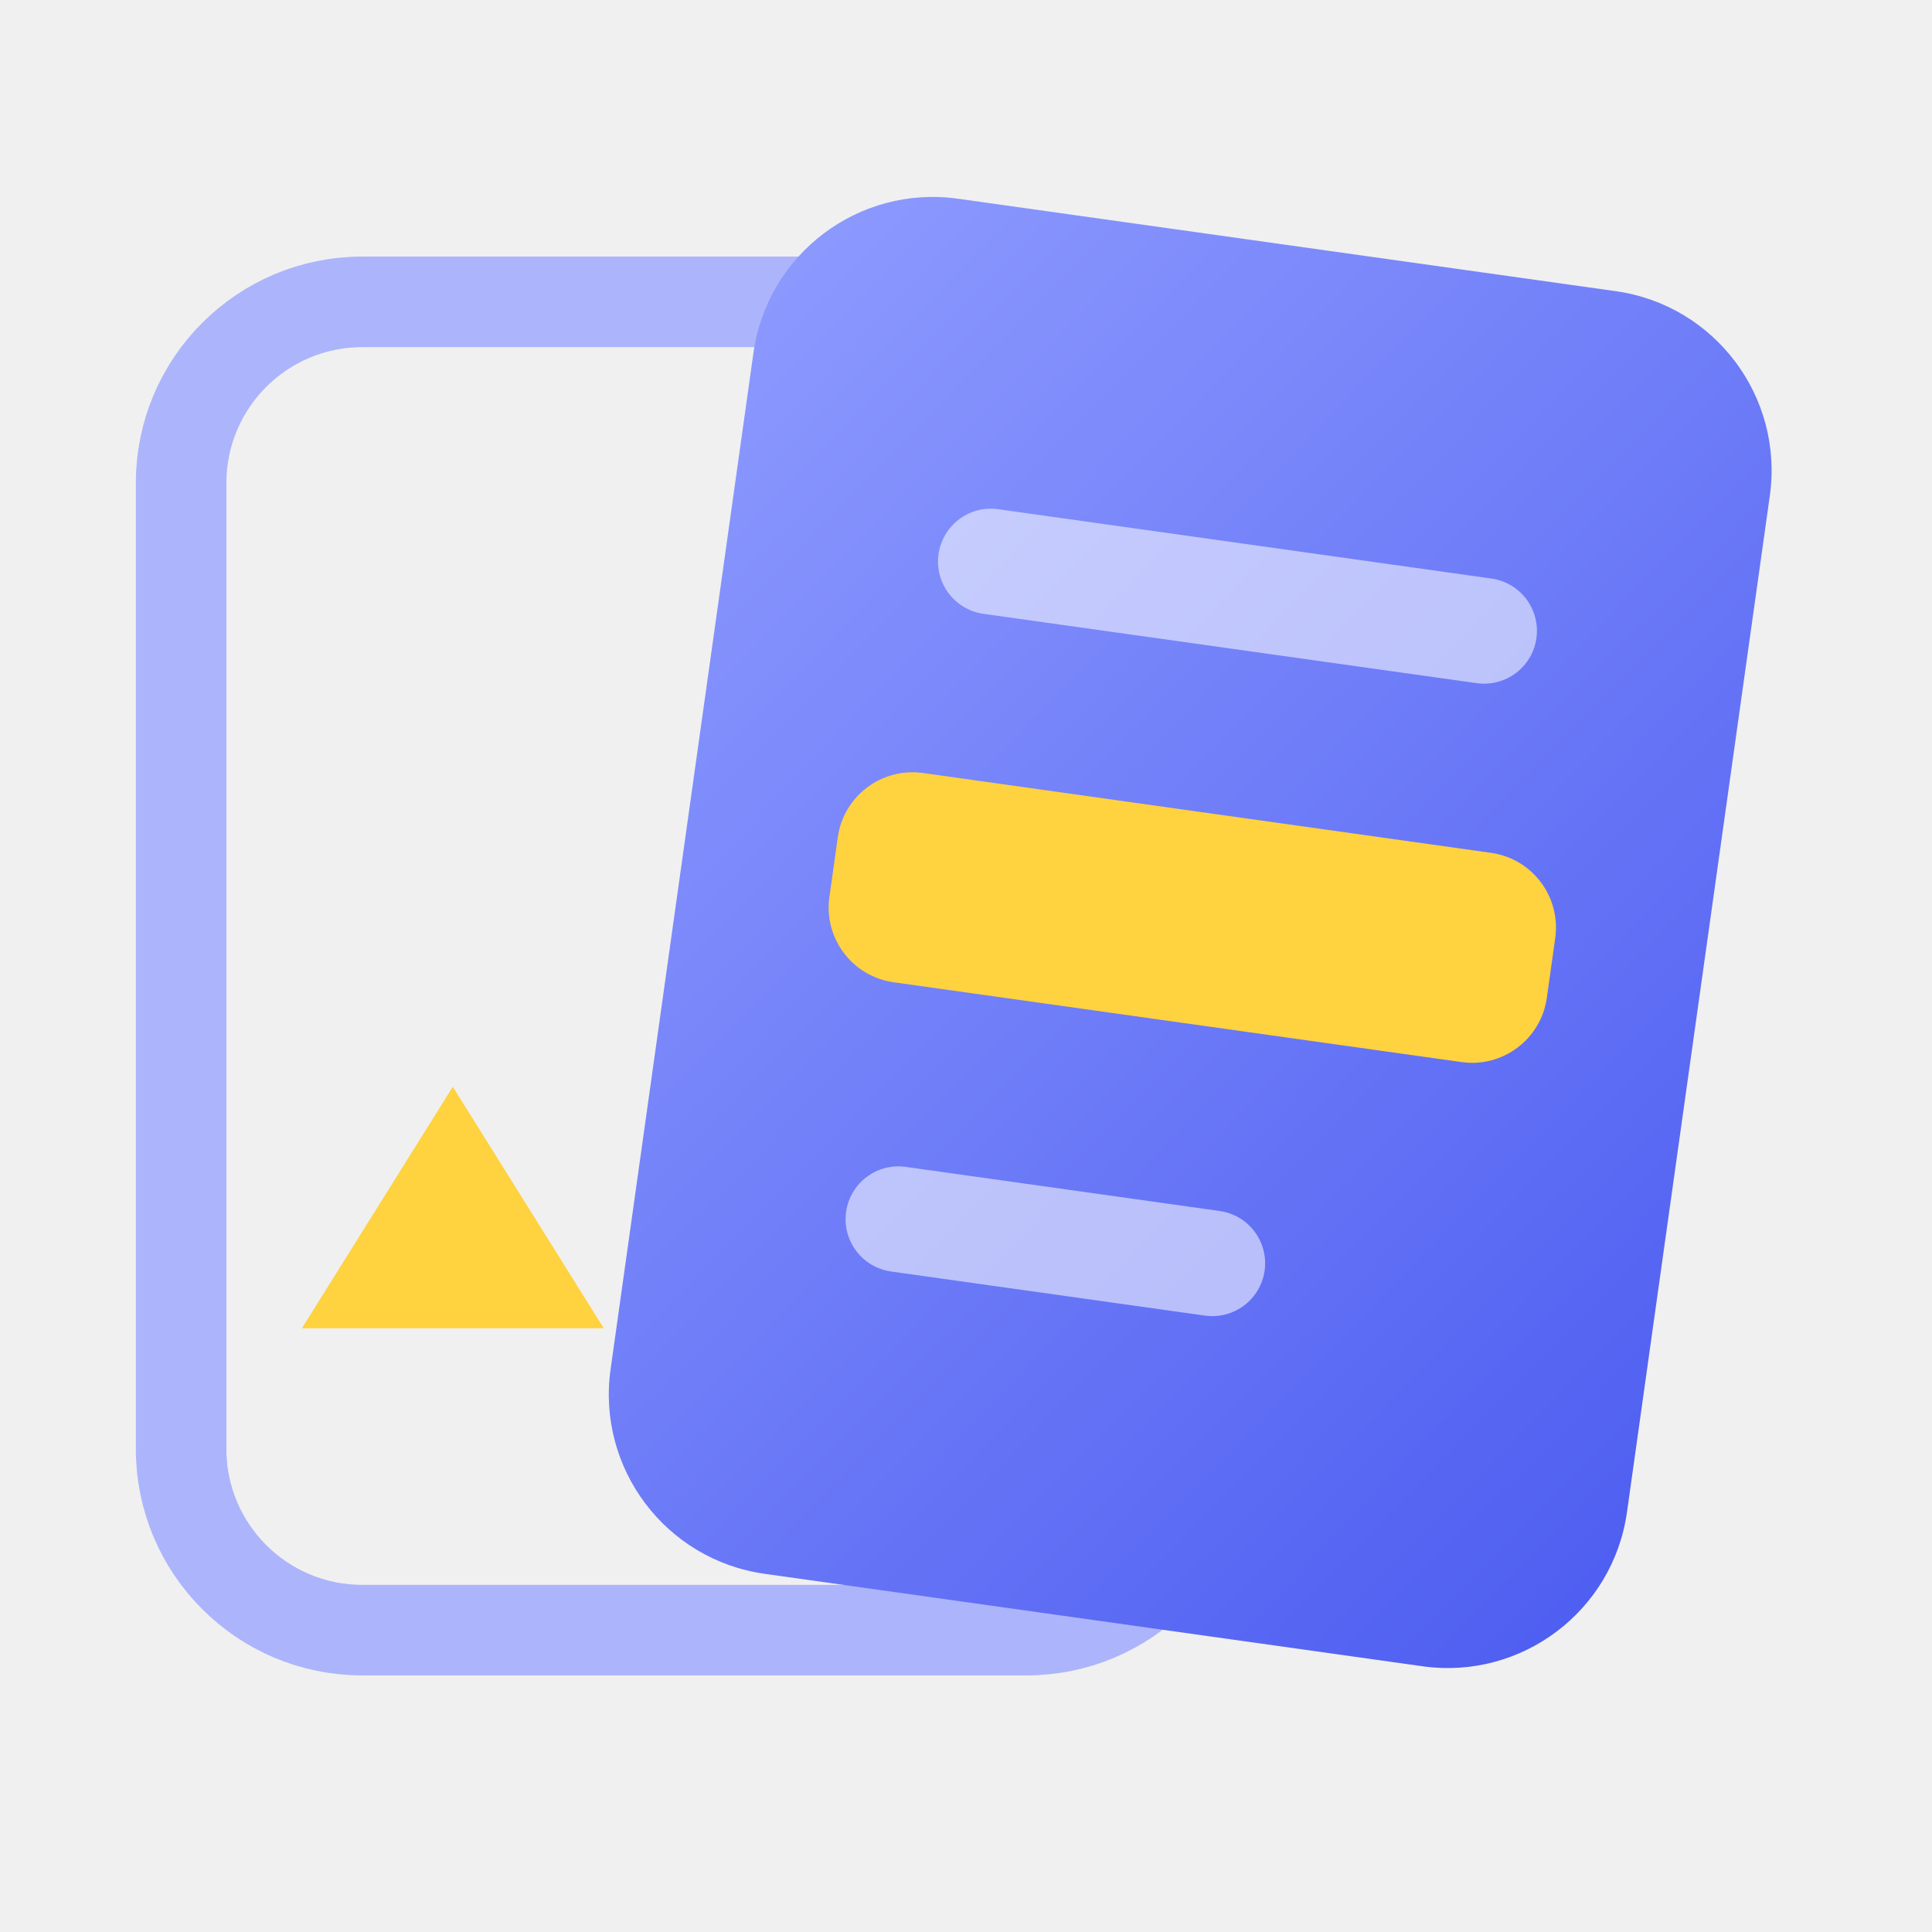
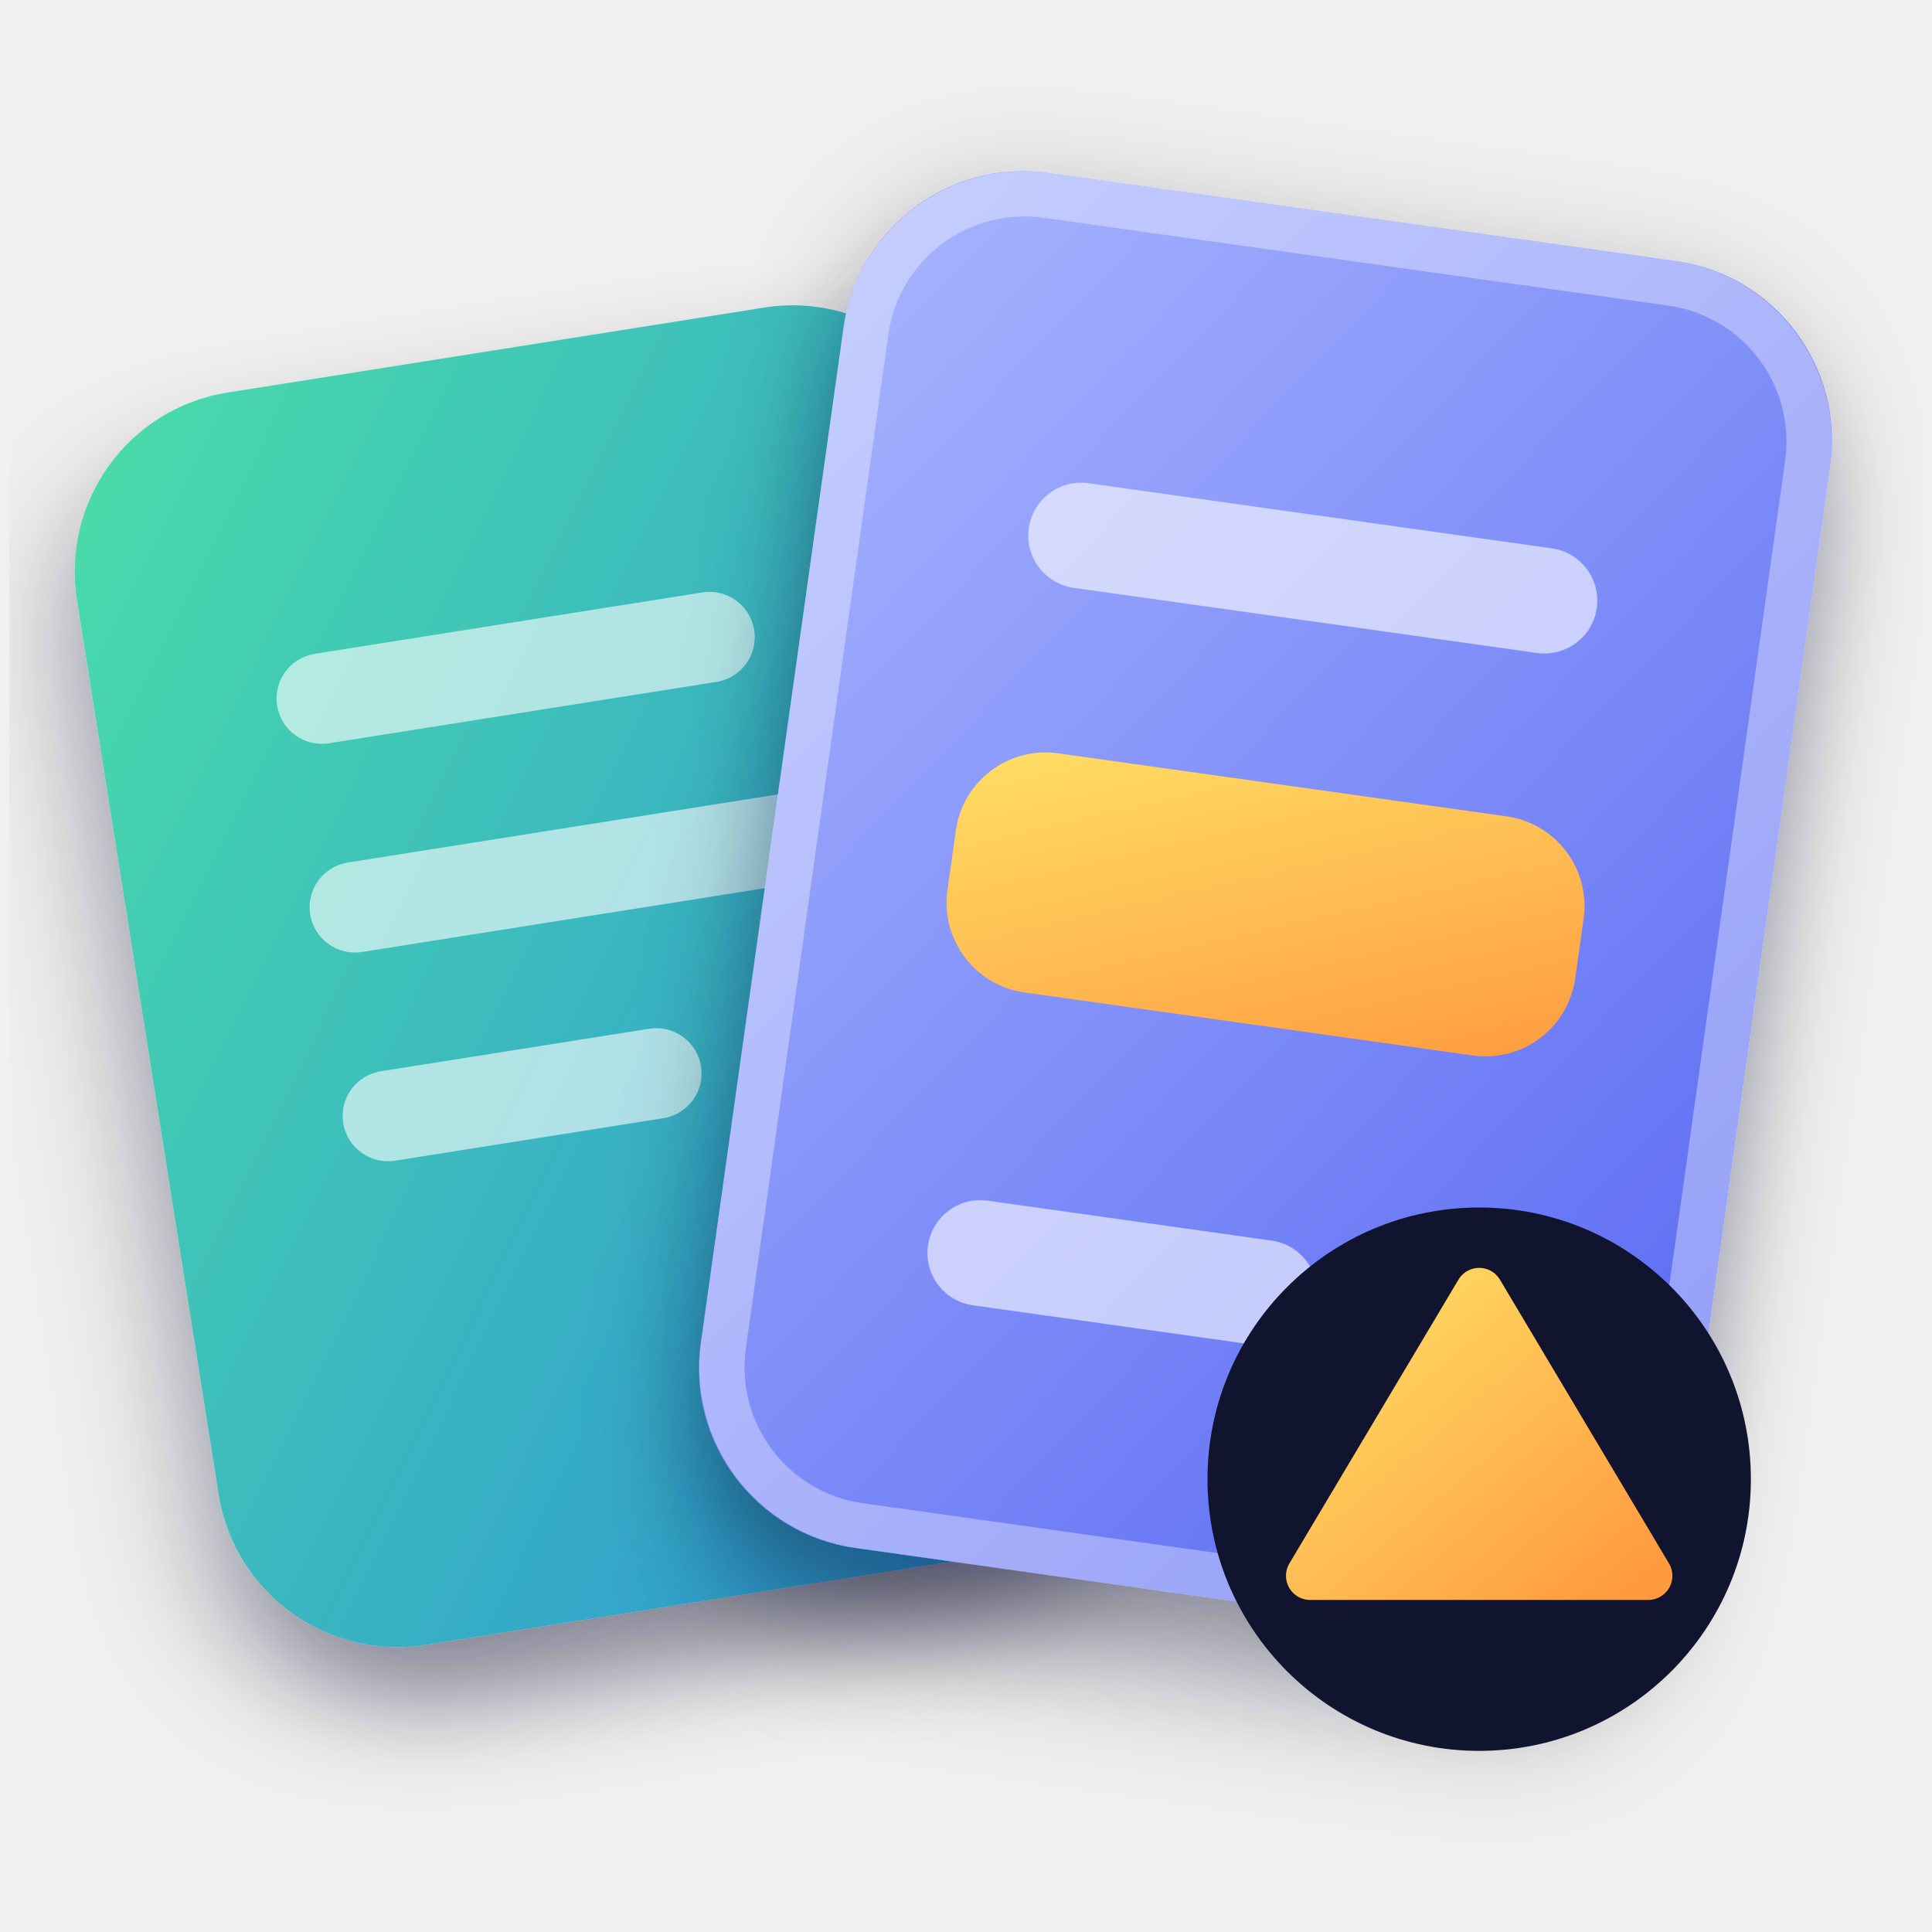
<svg xmlns="http://www.w3.org/2000/svg" viewBox="0 0 64 64" role="img" aria-label="Offer Compare">
  <defs>
-     <linearGradient id="g" x1="0" y1="0" x2="1" y2="1">
-       <stop offset="0" stop-color="#8E9BFF" />
-       <stop offset="1" stop-color="#4C5CF0" />
+     <linearGradient id="a" x1="0" y1="0" x2="1" y2="1">
+       <stop offset="0" stop-color="#4adea8" />
+       <stop offset="1" stop-color="#2a8fd8" />
    </linearGradient>
+     <linearGradient id="b" x1="0" y1="0" x2="1" y2="1">
+       <stop offset="0" stop-color="#a9b6ff" />
+       <stop offset="1" stop-color="#5565f2" />
+     </linearGradient>
+     <linearGradient id="c" x1="0" y1="0" x2="1" y2="1">
+       <stop offset="0" stop-color="#ffe066" />
+       <stop offset="1" stop-color="#ff9a3f" />
+     </linearGradient>
+     <filter id="s" x="-20%" y="-20%" width="150%" height="150%">
+       <feDropShadow dx="0" dy="2" stdDeviation="2" flood-color="#0a0e28" flood-opacity=".45" />
+     </filter>
  </defs>
-   <rect x="6" y="10" width="34" height="44" rx="6" fill="none" stroke="#8E9BFF" stroke-width="3" opacity=".7" />
-   <g transform="rotate(8 40 34)">
-     <rect x="22" y="8" width="34" height="46" rx="6" fill="url(#g)" />
-     <rect x="29" y="18" width="20" height="3.5" rx="1.75" fill="#fff" opacity=".55" />
-     <rect x="27" y="27" width="24" height="7" rx="2.5" fill="#FFD23F" />
-     <rect x="29" y="40" width="14" height="3.5" rx="1.75" fill="#fff" opacity=".55" />
+   <g transform="rotate(-9 22 34)" filter="url(#s)">
+     <rect x="5" y="11" width="30" height="42" rx="6" fill="url(#a)" />
+     <rect x="11" y="20" width="16" height="3" rx="1.5" fill="#fff" opacity=".6" />
+     <rect x="11" y="27" width="18" height="3" rx="1.5" fill="#fff" opacity=".6" />
+     <rect x="11" y="34" width="12" height="3" rx="1.5" fill="#fff" opacity=".6" />
  </g>
-   <path d="M10 44l5-8 5 8z" fill="#FFD23F" />
+   <g transform="rotate(8 42 33)" filter="url(#s)">
+     <rect x="25" y="7" width="33" height="46" rx="6" fill="url(#b)" />
+     <rect x="25.75" y="7.75" width="31.5" height="44.5" rx="5.3" fill="none" stroke="#fff" stroke-opacity=".35" stroke-width="1.5" />
+     <rect x="32" y="17" width="19" height="3.5" rx="1.75" fill="#fff" opacity=".6" />
+     <rect x="31" y="26" width="21" height="8" rx="3" fill="url(#c)" />
+     <rect x="32" y="41" width="13" height="3.5" rx="1.75" fill="#fff" opacity=".6" />
+   </g>
+   <circle cx="49" cy="49" r="9" fill="#10142e" />
+   <path d="M49 42.8l5.6 9.4h-11.2z" fill="url(#c)" stroke="url(#c)" stroke-width="1.6" stroke-linejoin="round" />
</svg>
